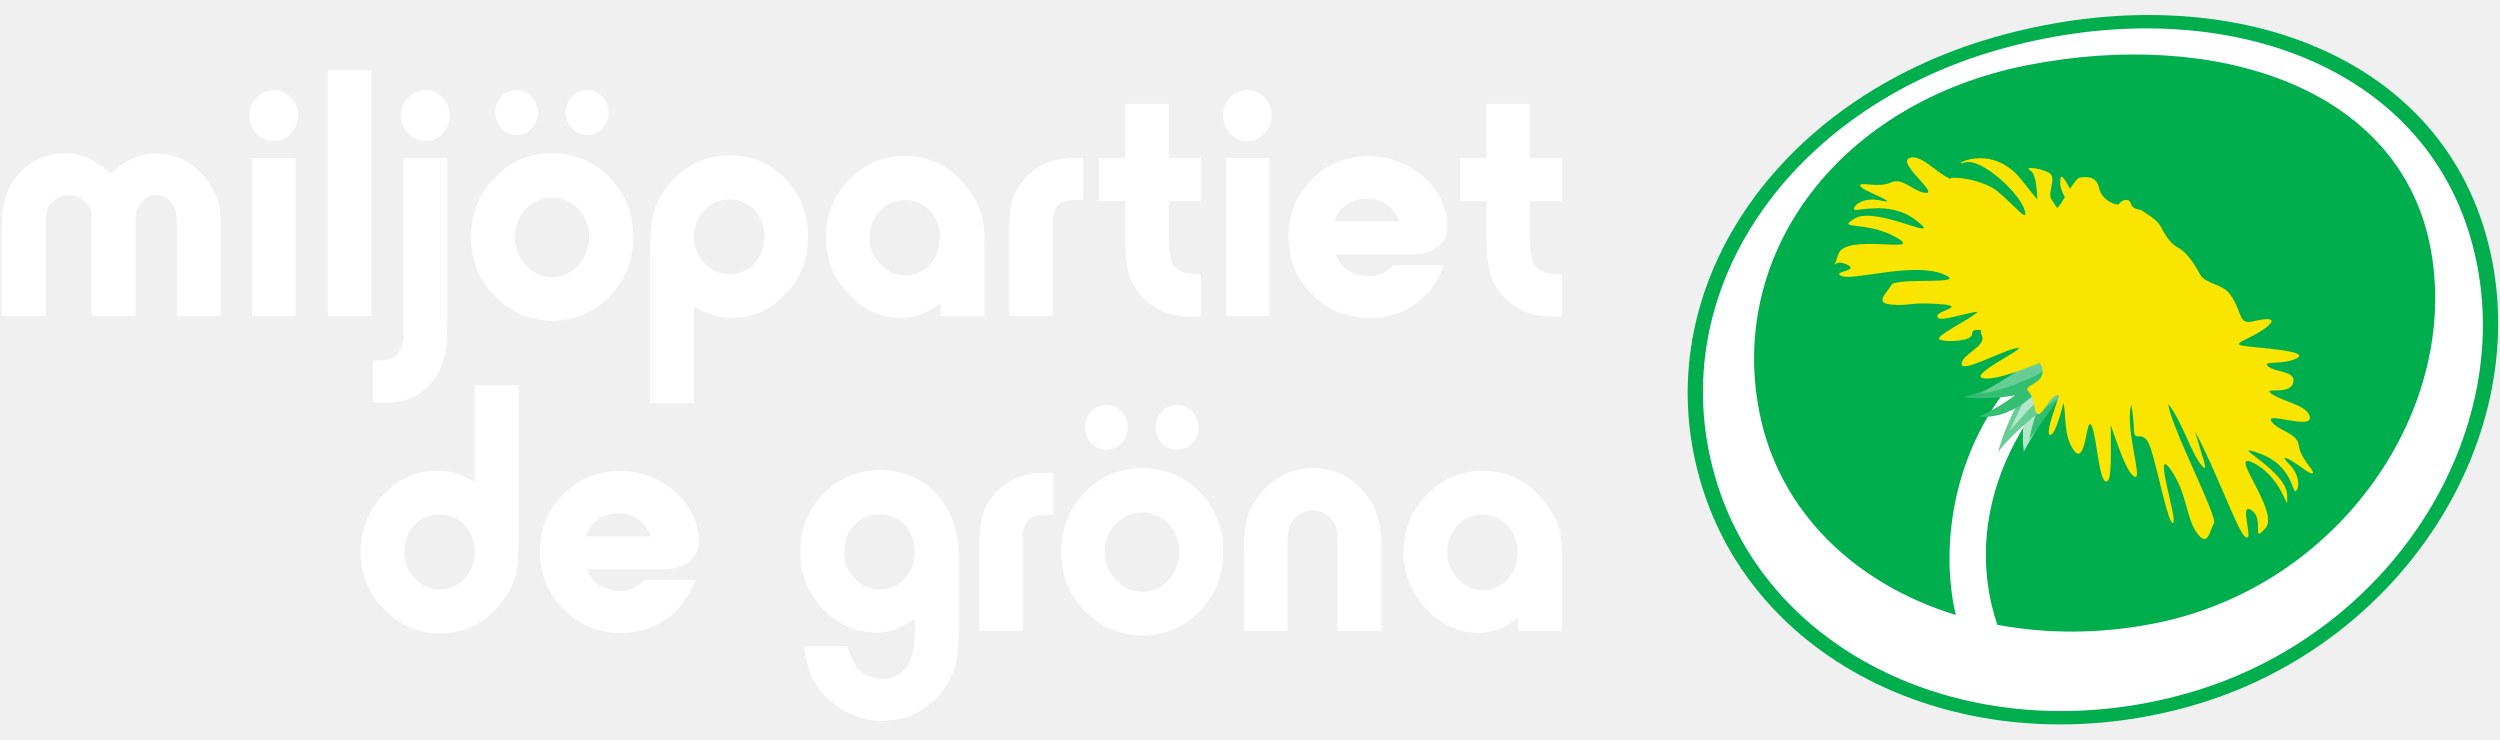
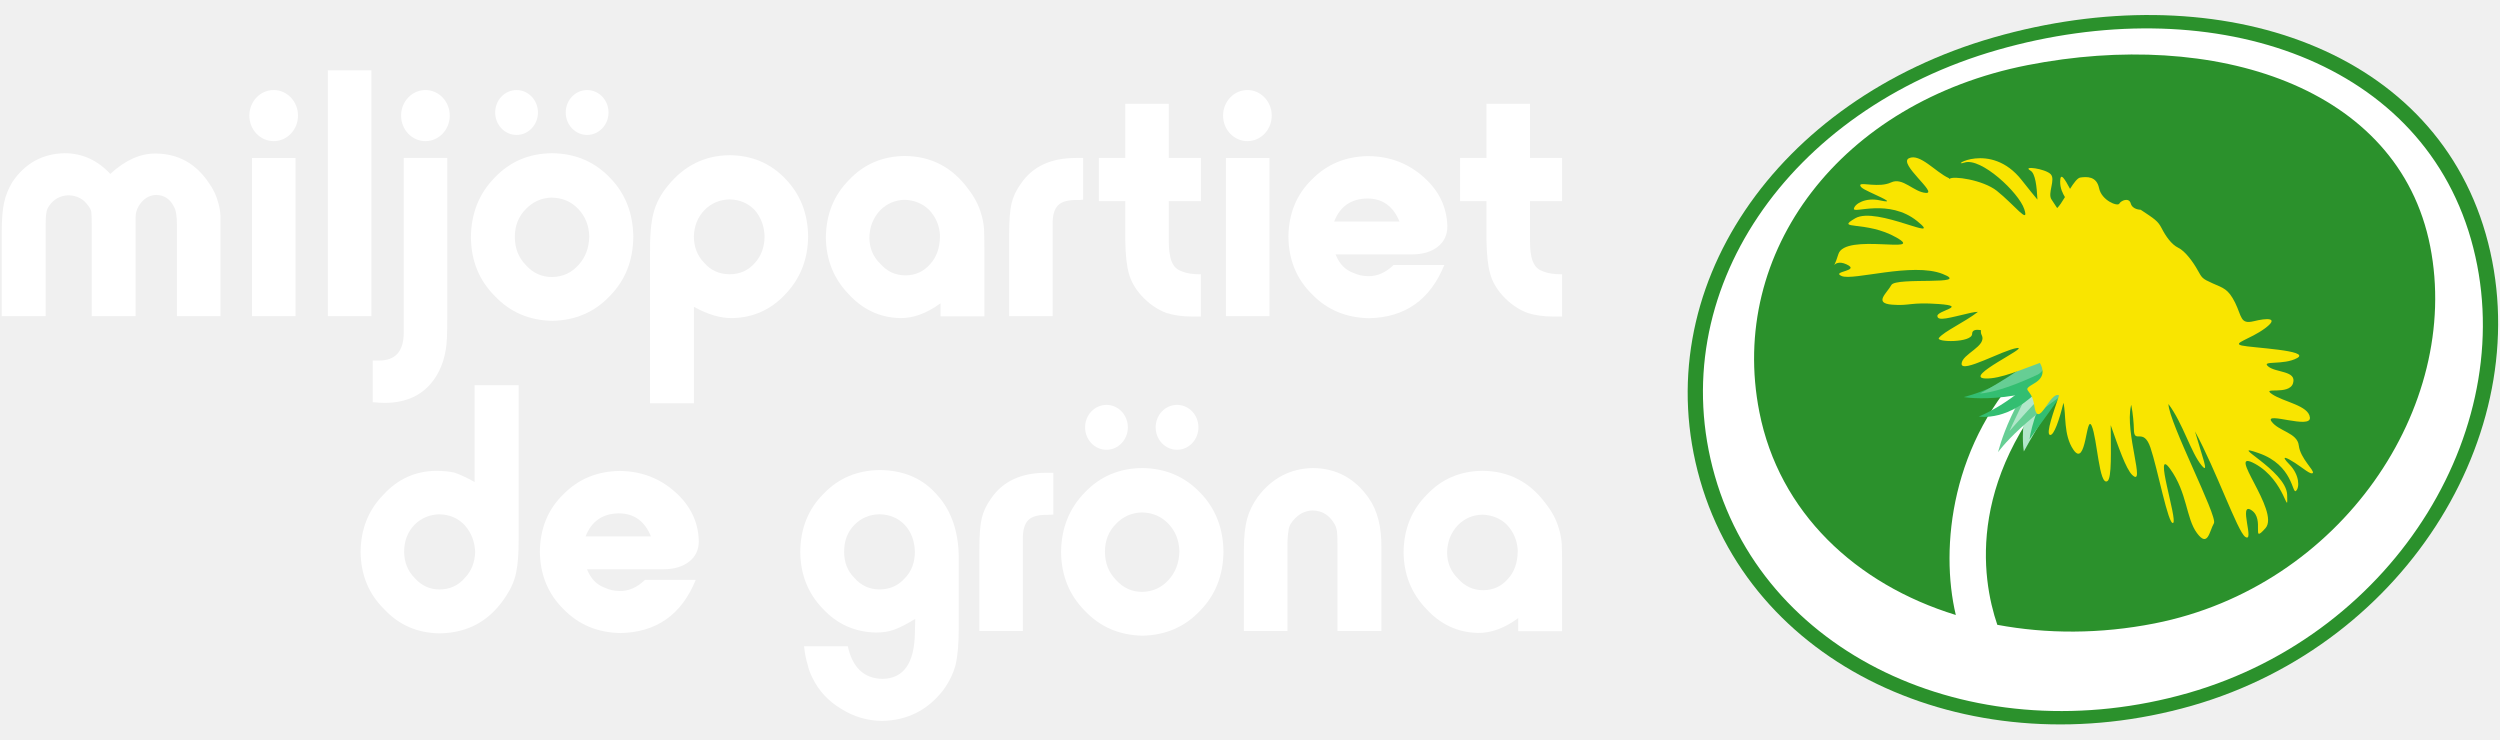
<svg xmlns="http://www.w3.org/2000/svg" version="1.1" id="Lager_1" x="0px" y="0px" width="426px" height="126px" viewBox="0 -2 426 126" enable-background="new 0 -2 426 126" xml:space="preserve">
  <g>
-     <path fill="#00AE4D" d="M423.571,37.881c9.324,32.568-13.09,69.77-50.063,80.371c-36.96,10.578-74.477-5.895-83.817-38.449   c-9.321-32.556,13.097-64.843,50.058-75.432C376.718-6.219,414.25,5.35,423.571,37.881z" />
+     <path fill="#2B912C" d="M423.571,37.881c9.324,32.568-13.09,69.77-50.063,80.371c-36.96,10.578-74.477-5.895-83.817-38.449   c-9.321-32.556,13.097-64.843,50.058-75.432C376.718-6.219,414.25,5.35,423.571,37.881z" />
    <g>
      <path fill="#FFFFFF" d="M421.055,38.77C412.076,7.448,375.956-3.681,340.39,6.506c-35.578,10.191-57.15,41.277-48.177,72.594    c8.962,31.342,45.08,47.181,80.664,36.986C408.455,105.898,430.013,70.086,421.055,38.77z M367.117,104.234    c-9.26,1.824-18.368,1.801-26.776,0.234c-2.709-7.955-5.528-25.896,13.459-44.999l-7.896,0.346    c-13.454,13.245-15.37,31.502-12.634,42.98c-17.073-5.255-30.114-17.5-33.475-34.588c-5.388-27.33,13.892-52.846,45.69-59.108    c31.812-6.247,63.239,3.536,68.621,30.878C419.484,67.3,398.921,97.977,367.117,104.234z" />
      <g>
        <g>
          <path fill="#B2E7CA" d="M356.856,57.201c-6.685,7.762-11.991,17.729-11.991,17.729s-1.859-9.46,6.724-20.689" />
          <path fill="#33BE71" d="M353.234,62.375c-0.962,1.646-7.405,10.455-7.405,10.455s0.75-5.514,4.432-10.915" />
        </g>
        <g>
          <g>
            <path fill="#66CE94" d="M351.036,57.056c-8.271,8.088-10.562,17.999-10.562,17.999s4.085-6.049,17.616-13.986" />
          </g>
          <path fill="#B2E7CA" d="M347.588,61.773c-1.975,2.438-5.175,9.694-5.175,9.694s4.713-5.444,7.879-8.366" />
        </g>
        <g>
          <path fill="#33BE71" d="M351.657,55.649c-8.278,8.078-17.035,10.012-17.035,10.012s10.557,1.923,24.087-6.007" />
          <path fill="#66CE94" d="M349.113,60.904c-8.2,4.159-11.718,4.143-11.718,4.143s5.412-2.865,9.517-6.177" />
        </g>
        <path fill="#33BE71" d="M348.963,60.127c-5.774,6.623-11.778,8.844-11.778,8.844s5.335,1.037,10.712-5.076" />
      </g>
      <path fill="#F9E500" d="M391.714,73.91c-0.249-2.189-3.454-2.406-4.662-4.112c-1.195-1.71,6.771,1.409,6.556-0.653    c-0.212-2.062-4.461-2.637-6.443-3.979c-1.984-1.351,2.927,0.284,3.571-1.871c0.644-2.154-2.897-1.756-4.219-2.843    c-1.332-1.101,2.581-0.142,4.926-1.446c2.354-1.312-7.714-1.732-9.438-2.127c-1.72-0.403,1.4-1.053,3.943-2.926    c2.544-1.887,0.317-1.771-1.943-1.211c-2.265,0.54-1.975-0.777-3.137-3.156c-1.183-2.377-2.021-2.502-3.857-3.314    c-1.814-0.815-1.772-0.905-2.523-2.223c-0.729-1.334-2.142-3.283-3.312-3.83c-1.174-0.561-2.175-2.037-2.822-3.312    c-0.649-1.276-1.264-1.624-3.587-3.168c0,0-1.386,0.008-1.686-1.071c-0.312-1.088-1.672-0.488-1.959,0.039    c-0.302,0.516-3.009-0.557-3.438-2.635c-0.427-2.07-2.084-1.979-3.205-1.82c-0.491,0.078-1.109,0.928-1.744,1.929    c-0.819-1.526-1.647-2.995-1.683-1.302c-0.029,1.217,0.447,2.083,0.812,2.707c-0.482,0.799-0.941,1.512-1.324,1.869    c-0.305-0.471-0.641-1-0.951-1.445c-0.753-1.053,0.743-3.416-0.161-4.337c-0.92-0.933-4.976-1.497-3.441-0.601    c0.827,0.47,1.08,2.65,1.192,4.941c-0.684-0.813-1.521-1.859-2.679-3.32c-5.315-6.783-12.562-2.064-9.747-2.994    c2.812-0.92,9.252,5.113,10.177,7.928c0.927,2.805-1.665-0.717-4.673-3.113c-2.374-1.874-7.554-2.613-8.058-2.023l-0.136-0.15    c-2.185-0.967-4.919-4.288-6.786-3.373c-1.859,0.908,4.987,6.025,2.909,5.904c-2.095-0.125-3.949-2.736-5.957-1.782    c-2.01,0.944-5.087-0.062-5.23,0.414c-0.147,0.499,1.177,1.011,2.616,1.7c1.458,0.671,3.142,1.475,0.717,0.938    c-2.436-0.536-4.301,0.581-4.43,1.441c-0.116,0.844,5.967-1.783,10.775,2.085c4.808,3.891-6.882-2.563-10.527-0.484    c-3.635,2.104,1.795,0.326,6.993,3.283c5.191,2.963-8.765-0.85-9.888,2.846c-1.123,3.721-1.159,0.562,1.375,1.727    c2.552,1.172-2.734,1.176-0.808,1.997c1.927,0.838,12.063-2.385,17.197-0.361c5.138,2.027-7.969,0.489-8.728,1.888    c-0.767,1.406-3.062,3.09,0.102,3.351c3.143,0.247,2.995-0.469,8.01-0.106c5.032,0.377-0.34,1.103-0.273,2.049    c0.048,0.938,2.047,0.286,5.681-0.551c0.539-0.123,0.921-0.16,1.231-0.166c-2.247,1.741-5.779,3.335-6.643,4.438    c-0.612,0.763,5.639,0.856,5.649-0.678c0-0.702,0.685-0.793,1.517-0.629c-0.045,0.279-0.022,0.553,0.106,0.811    c0.992,1.914-3.387,3.223-3.416,4.914c-0.009,1.687,7.1-2.375,9.433-2.691c2.329-0.309-9.286,4.996-5.411,5.186    c2.569,0.125,6.442-1.637,9.324-2.654c0.606,1.069,0.851,2.41-0.873,3.43c-2.562,1.512-0.542,0.681-0.11,3.724    c0.66,4.625,2.681-2.479,4.249-1.605c-0.828,2.521-2.356,6.591-1.531,6.73c0.648,0.125,1.599-2.617,2.273-5.479    c0.495,1.971-0.037,5.479,1.71,8.012c2.2,3.181,2.139-6.221,3.103-4.086c0.959,2.154,1.26,10.328,2.688,9.412    c0.76-0.479,0.572-5.203,0.558-9.525c1.274,3.619,2.6,7.475,3.661,8.48c2.363,2.242-1.272-7.201-0.212-11.772    c0.018-0.054,0.028-0.117,0.049-0.166c0.292,1.516,0.427,3.139,0.451,4.209c0.041,2.539,1.625-0.456,2.821,3.077    c1.214,3.552,3.042,13.283,3.862,12.826c0.819-0.438-3.478-13.291-0.514-9.215c2.948,4.078,2.694,8.394,4.57,10.938    c1.878,2.551,2.112-0.297,2.899-1.675c0.664-1.161-7.689-17.172-7.753-20.307c2.484,3.293,3.814,8.293,5.694,10.514    c1.31,1.554,0.021-1.67-1.168-5.848c3.606,6.621,7.252,17.053,8.545,17.953c1.726,1.215-1.246-6.074,1.079-4.525    c2.335,1.535-0.174,5.951,2.388,3.056c2.557-2.892-7.053-13.826-1.801-10.976c5.249,2.861,5.635,9.478,5.493,5.277    c-0.156-4.195-10.642-9.113-4.82-7.074c5.835,2.036,5.661,6.98,6.309,6.435c0.657-0.546,0.641-2.728-1.098-4.511    c-1.733-1.781-0.391-1.138,0.95-0.264c1.338,0.859,2.698,2.09,3.031,1.713C394.437,78.197,391.962,76.115,391.714,73.91z" />
    </g>
    <g>
      <path fill="#FFFFFF" d="M30.152,51.869v-15.51c0-1.547-0.177-2.609-0.536-3.182c-0.637-1.268-1.642-1.926-2.98-1.96    c-1.22,0.034-2.21,0.647-2.968,1.833c-0.371,0.618-0.559,1.255-0.559,1.933v1.441v15.444H15.63V36.425    c0-1.09-0.025-1.83-0.062-2.233c-0.049-0.389-0.226-0.771-0.541-1.141c-0.783-1.141-1.901-1.731-3.357-1.775    c-1.396,0.044-2.502,0.646-3.326,1.84c-0.251,0.364-0.396,0.744-0.438,1.133c-0.083,0.371-0.128,1.115-0.128,2.236V51.87H0.293    V37.672c0-2.244,0.138-3.982,0.419-5.209c0.253-1.163,0.72-2.309,1.39-3.436c2.162-3.201,5.12-4.834,8.885-4.919    c3.001,0,5.607,1.173,7.808,3.526c2.546-2.354,5.14-3.506,7.778-3.471c3.799,0.041,6.803,1.706,8.997,4.979    c0.814,1.119,1.355,2.285,1.64,3.49c0.195,0.633,0.317,1.352,0.359,2.154c0,0.837,0,1.816,0,2.938v14.144L30.152,51.869    L30.152,51.869z" />
      <path fill="#FFFFFF" d="M50.356,51.869h-7.413V24.918h7.413V51.869z" />
      <path fill="#FFFFFF" d="M55.864,51.869V9.988h7.425v41.881H55.864z" />
      <path fill="#FFFFFF" d="M63.509,59.437c0.377,0,0.701,0,0.982,0c2.905,0.041,4.344-1.595,4.306-4.897v-2.52V24.911h7.417v26.882    c0,1.588-0.018,2.875-0.058,3.828c-0.122,2.887-0.893,5.285-2.315,7.205c-1.861,2.512-4.592,3.795-8.193,3.829    c-0.5,0-1.204-0.034-2.139-0.117V59.437z" />
      <path fill="#FFFFFF" d="M107.917,38.377c-0.047,4.05-1.378,7.405-4.014,10.072c-2.591,2.738-5.855,4.146-9.794,4.223    c-3.936-0.076-7.2-1.484-9.794-4.229c-2.679-2.68-4.031-6.016-4.07-10.023c0.039-4.066,1.393-7.459,4.07-10.176    c2.594-2.719,5.838-4.1,9.734-4.136c3.939,0.036,7.225,1.421,9.854,4.144C106.539,30.928,107.87,34.306,107.917,38.377z     M100.413,38.318c-0.047-1.875-0.674-3.447-1.877-4.711c-1.183-1.252-2.688-1.895-4.508-1.936    c-1.732,0.041-3.205,0.684-4.409,1.936c-1.257,1.264-1.893,2.85-1.893,4.77c0,1.926,0.636,3.529,1.893,4.811    c1.204,1.348,2.701,2.021,4.478,2.021c1.816-0.047,3.32-0.735,4.499-2.081C99.766,41.837,100.366,40.234,100.413,38.318z" />
      <path fill="#FFFFFF" d="M110.761,41.656c-0.043-3.295,0.158-5.748,0.599-7.361c0.415-1.626,1.221-3.179,2.436-4.639    c2.771-3.428,6.287-5.172,10.547-5.21c3.801,0.038,6.958,1.376,9.473,4.011c2.551,2.633,3.849,5.912,3.887,9.85    c-0.038,3.848-1.3,7.078-3.771,9.713c-2.478,2.711-5.513,4.1-9.119,4.182c-1.977,0.046-4.174-0.59-6.571-1.922v16.435h-7.478    L110.761,41.656L110.761,41.656z M118.238,38.299c0,1.793,0.592,3.283,1.756,4.483c1.125,1.3,2.576,1.95,4.348,1.95    c1.738,0,3.18-0.65,4.311-1.95c1.042-1.155,1.597-2.63,1.632-4.421c-0.035-1.793-0.604-3.32-1.69-4.578    c-1.133-1.164-2.557-1.764-4.252-1.805c-1.709,0.041-3.137,0.641-4.286,1.805C118.884,34.998,118.279,36.511,118.238,38.299z" />
      <path fill="#FFFFFF" d="M160.262,51.901v-2.22c-2.364,1.721-4.65,2.565-6.892,2.52c-3.443-0.082-6.384-1.455-8.812-4.131    c-2.521-2.635-3.785-5.834-3.832-9.6c0.047-3.949,1.358-7.211,3.952-9.812c2.519-2.676,5.684-4.038,9.509-4.078    c4.486,0.04,8.097,1.925,10.81,5.643c1.051,1.346,1.783,2.758,2.197,4.225c0.25,0.764,0.401,1.598,0.482,2.518    c0.041,0.921,0.061,1.971,0.061,3.133v11.804h-7.475V51.901z M160.169,37.998c-0.117-1.658-0.746-3.074-1.869-4.258    c-1.128-1.08-2.531-1.648-4.19-1.689c-1.617,0.041-3.005,0.653-4.156,1.809c-1.166,1.268-1.767,2.802-1.812,4.594    c0,1.8,0.627,3.3,1.877,4.509c1.15,1.308,2.566,1.958,4.276,1.958c1.692,0,3.11-0.65,4.245-1.958    c1.044-1.165,1.588-2.688,1.631-4.569C160.169,38.277,160.169,38.143,160.169,37.998z" />
      <path fill="#FFFFFF" d="M171.956,51.869V38.037c0-2.445,0.142-4.254,0.416-5.395c0.263-1.117,0.793-2.256,1.611-3.375    c1.971-2.902,5.096-4.35,9.361-4.35c0.282,0,0.684,0,1.222,0v7.109c-0.379,0.042-0.685,0.059-0.926,0.059    c-1.595-0.041-2.713,0.255-3.336,0.887c-0.664,0.658-0.977,1.781-0.932,3.378v15.519H171.956z" />
      <path fill="#FFFFFF" d="M204.632,51.939c-0.559,0-1.062,0-1.512,0c-1.629,0-3.084-0.209-4.37-0.609    c-1.582-0.6-3.008-1.587-4.271-2.982c-1.052-1.161-1.748-2.407-2.109-3.716c-0.373-1.282-0.582-3.149-0.62-5.581v-2.059V32.27    h-4.502v-7.353h4.502v-9.229h7.411v9.229h5.473v7.353h-5.473v5.401v1.076c0,1.215,0.059,2.094,0.188,2.646    c0.073,0.592,0.243,1.12,0.493,1.567c0.332,0.632,0.868,1.069,1.644,1.315c0.728,0.309,1.78,0.467,3.147,0.467V51.939    L204.632,51.939z" />
      <path fill="#FFFFFF" d="M216.313,51.869h-7.416V24.918h7.416V51.869z" />
      <path fill="#FFFFFF" d="M266.179,51.939c-0.551,0-1.057,0-1.521,0c-1.614,0-3.075-0.209-4.361-0.609    c-1.576-0.6-3.006-1.587-4.272-2.982c-1.045-1.161-1.752-2.407-2.104-3.716c-0.371-1.282-0.58-3.149-0.622-5.581v-2.059V32.27    H248.8v-7.353h4.498v-9.229h7.415v9.229h5.468v7.353h-5.468v5.401v1.076c0,1.215,0.053,2.094,0.176,2.646    c0.079,0.592,0.251,1.12,0.506,1.567c0.317,0.632,0.868,1.069,1.639,1.315c0.73,0.309,1.774,0.467,3.147,0.467v7.197H266.179z" />
      <ellipse fill="#FFFFFF" cx="46.634" cy="17.697" rx="4.146" ry="4.354" />
      <ellipse fill="#FFFFFF" cx="212.558" cy="17.697" rx="4.146" ry="4.354" />
      <ellipse fill="#FFFFFF" cx="72.492" cy="17.697" rx="4.146" ry="4.354" />
      <path fill="#FFFFFF" d="M91.667,17.172c0,2.11-1.633,3.822-3.646,3.822c-2.012,0-3.644-1.712-3.644-3.822    c0-2.115,1.632-3.827,3.644-3.827C90.034,13.345,91.667,15.057,91.667,17.172z" />
      <path fill="#FFFFFF" d="M103.693,17.172c0,2.11-1.634,3.822-3.646,3.822c-2.014,0-3.645-1.712-3.645-3.822    c0-2.115,1.631-3.827,3.645-3.827C102.059,13.345,103.693,15.057,103.693,17.172z" />
      <g>
        <g>
          <path fill="#FFFFFF" d="M246.109,43.16c-2.408,5.928-6.697,8.95-12.852,9.063c-3.904-0.083-7.135-1.439-9.688-4.083      c-2.642-2.603-3.981-5.865-4.022-9.802c0.041-3.952,1.382-7.214,4.022-9.775c2.553-2.594,5.762-3.926,9.618-3.962      c3.647,0.036,6.788,1.239,9.42,3.593c2.606,2.315,3.938,5.1,4.021,8.359c0,1.479-0.541,2.636-1.623,3.481      c-1.104,0.877-2.58,1.318-4.424,1.318h-12.998c0.629,1.596,1.625,2.635,2.976,3.124c0.817,0.386,1.664,0.581,2.551,0.581      c1.55,0.04,3-0.585,4.35-1.898L246.109,43.16L246.109,43.16z M238.475,35.754c-1.067-2.62-2.897-3.929-5.488-3.929      c-2.768,0.044-4.648,1.35-5.647,3.929H238.475z" />
        </g>
      </g>
    </g>
    <g>
      <path fill="#FFFFFF" d="M192.186,70.816c0,2.11-1.628,3.826-3.644,3.826c-2.01,0-3.643-1.716-3.643-3.826    c0-2.115,1.633-3.824,3.643-3.824C190.558,66.992,192.186,68.701,192.186,70.816z" />
      <ellipse fill="#FFFFFF" cx="200.569" cy="70.816" rx="3.644" ry="3.826" />
      <g>
        <path fill="#FFFFFF" d="M88.378,90.061c0,2.26-0.129,4.069-0.413,5.434c-0.272,1.385-0.841,2.722-1.692,4.005     c-2.665,4.205-6.444,6.339-11.312,6.426c-3.828-0.045-6.995-1.418-9.507-4.133c-2.632-2.591-3.967-5.84-4.007-9.76     c0.04-3.896,1.337-7.142,3.887-9.734c2.429-2.667,5.422-4.03,8.994-4.069c1.175,0,2.219,0.104,3.108,0.301     c0.925,0.32,2.082,0.846,3.437,1.602V63.637h7.506L88.378,90.061L88.378,90.061z M68.863,92.074     c0.035,1.789,0.644,3.265,1.805,4.426c1.151,1.296,2.562,1.945,4.215,1.945c1.74,0,3.186-0.649,4.303-1.945     c1.125-1.161,1.722-2.637,1.781-4.426c-0.061-1.788-0.656-3.307-1.781-4.574c-1.117-1.203-2.562-1.818-4.303-1.863     c-1.703,0.045-3.124,0.646-4.271,1.801C69.446,88.662,68.863,90.208,68.863,92.074z" />
        <path fill="#FFFFFF" d="M144.466,108.12c0.791,3.627,2.748,5.487,5.876,5.56c3.604-0.031,5.452-2.621,5.556-7.77l0.058-2.451     c-1.51,0.92-2.707,1.531-3.595,1.838c-0.893,0.328-1.925,0.488-3.112,0.488c-3.604-0.085-6.616-1.434-9.054-4.074     c-2.514-2.594-3.794-5.82-3.829-9.66c0.035-4.035,1.371-7.342,4.009-9.945c2.52-2.635,5.704-3.973,9.569-4.01     c4.021,0.037,7.243,1.412,9.649,4.135c2.48,2.679,3.738,6.256,3.779,10.729v11.954c0,2.718-0.176,4.84-0.541,6.379     c-0.412,1.553-1.146,3.02-2.193,4.42c-2.633,3.338-6.084,5.053-10.346,5.133c-2.553-0.035-4.879-0.736-6.983-2.082     c-2.152-1.279-3.777-3.035-4.871-5.256c-0.386-0.763-0.66-1.516-0.822-2.273c-0.247-0.75-0.455-1.795-0.613-3.113L144.466,108.12     L144.466,108.12z M155.898,91.973c-0.062-1.84-0.637-3.354-1.729-4.535c-1.124-1.168-2.564-1.77-4.307-1.811     c-1.699,0.041-3.123,0.643-4.271,1.811c-1.172,1.183-1.752,2.707-1.752,4.595c0,1.801,0.58,3.278,1.752,4.442     c1.148,1.308,2.572,1.963,4.271,1.963c1.741,0,3.183-0.629,4.307-1.896C155.323,95.378,155.898,93.846,155.898,91.973z" />
        <path fill="#FFFFFF" d="M166.882,105.518V91.684c0-2.444,0.134-4.252,0.415-5.393c0.257-1.118,0.794-2.256,1.604-3.377     c1.989-2.902,5.102-4.352,9.362-4.352c0.28,0,0.685,0,1.228,0v7.112c-0.38,0.037-0.684,0.06-0.937,0.06     c-1.588-0.043-2.696,0.252-3.33,0.887c-0.661,0.656-0.965,1.781-0.928,3.375v15.521H166.882L166.882,105.518z" />
        <path fill="#FFFFFF" d="M208.479,92.021c-0.044,4.051-1.383,7.408-4.015,10.076c-2.591,2.733-5.854,4.145-9.79,4.223     c-3.938-0.078-7.209-1.488-9.805-4.229c-2.664-2.683-4.022-6.017-4.062-10.024c0.038-4.062,1.396-7.457,4.062-10.172     c2.596-2.721,5.847-4.104,9.742-4.138c3.938,0.032,7.218,1.419,9.853,4.144C207.096,84.576,208.435,87.953,208.479,92.021z      M200.967,91.967c-0.041-1.873-0.662-3.447-1.866-4.715c-1.188-1.25-2.69-1.895-4.504-1.932c-1.741,0.037-3.21,0.682-4.418,1.932     c-1.257,1.268-1.896,2.85-1.896,4.771c0,1.925,0.639,3.531,1.896,4.812c1.208,1.347,2.701,2.022,4.479,2.022     c1.814-0.049,3.316-0.735,4.507-2.084C200.323,95.484,200.926,93.881,200.967,91.967z" />
        <path fill="#FFFFFF" d="M227.906,105.518V91.202c0-1.239-0.021-2.127-0.08-2.63c-0.084-0.557-0.243-1.014-0.481-1.377     c-0.849-1.438-2.062-2.17-3.655-2.211c-0.688,0-1.38,0.189-2.058,0.576c-0.688,0.446-1.245,1.002-1.653,1.635     c-0.244,0.363-0.387,0.803-0.421,1.314c-0.115,0.506-0.179,1.428-0.179,2.752v14.256h-7.419V91.568     c0-2.088,0.185-3.797,0.538-5.152c0.375-1.321,0.975-2.545,1.782-3.682c2.398-3.23,5.539-4.896,9.421-4.979     c3.979,0.032,7.158,1.738,9.51,5.087c1.492,2.087,2.222,4.916,2.179,8.47v14.205H227.906L227.906,105.518z" />
        <path fill="#FFFFFF" d="M258.703,105.551v-2.221c-2.36,1.719-4.656,2.568-6.886,2.52c-3.449-0.082-6.386-1.455-8.816-4.132     c-2.514-2.638-3.791-5.834-3.83-9.603c0.039-3.945,1.354-7.207,3.951-9.811c2.512-2.676,5.688-4.039,9.505-4.078     c4.493,0.039,8.093,1.926,10.809,5.645c1.059,1.343,1.795,2.758,2.204,4.225c0.244,0.762,0.399,1.598,0.481,2.519     c0.036,0.919,0.058,1.967,0.058,3.133v11.805L258.703,105.551L258.703,105.551z M258.615,91.645     c-0.12-1.658-0.748-3.071-1.866-4.258c-1.131-1.078-2.531-1.645-4.195-1.687c-1.614,0.042-3.005,0.649-4.15,1.808     c-1.173,1.266-1.777,2.801-1.816,4.592c0,1.803,0.631,3.303,1.879,4.512c1.144,1.305,2.566,1.957,4.27,1.957     c1.698,0,3.118-0.652,4.242-1.957c1.061-1.166,1.599-2.688,1.64-4.573C258.615,91.925,258.615,91.786,258.615,91.645z" />
        <g>
          <path fill="#FFFFFF" d="M118.554,96.811c-2.407,5.926-6.698,8.948-12.85,9.063c-3.906-0.083-7.135-1.44-9.688-4.083      c-2.641-2.604-3.981-5.866-4.022-9.803c0.041-3.951,1.383-7.215,4.022-9.773c2.554-2.594,5.762-3.926,9.619-3.965      c3.646,0.039,6.787,1.24,9.418,3.594c2.607,2.318,3.939,5.1,4.021,8.357c0,1.482-0.541,2.637-1.623,3.482      c-1.105,0.875-2.579,1.32-4.423,1.32h-13c0.631,1.594,1.626,2.63,2.978,3.123c0.816,0.384,1.665,0.579,2.549,0.579      c1.551,0.041,3-0.586,4.349-1.896H118.554L118.554,96.811z M110.921,89.402c-1.068-2.617-2.898-3.926-5.488-3.926      c-2.767,0.041-4.647,1.35-5.646,3.926H110.921z" />
        </g>
      </g>
    </g>
  </g>
</svg>
